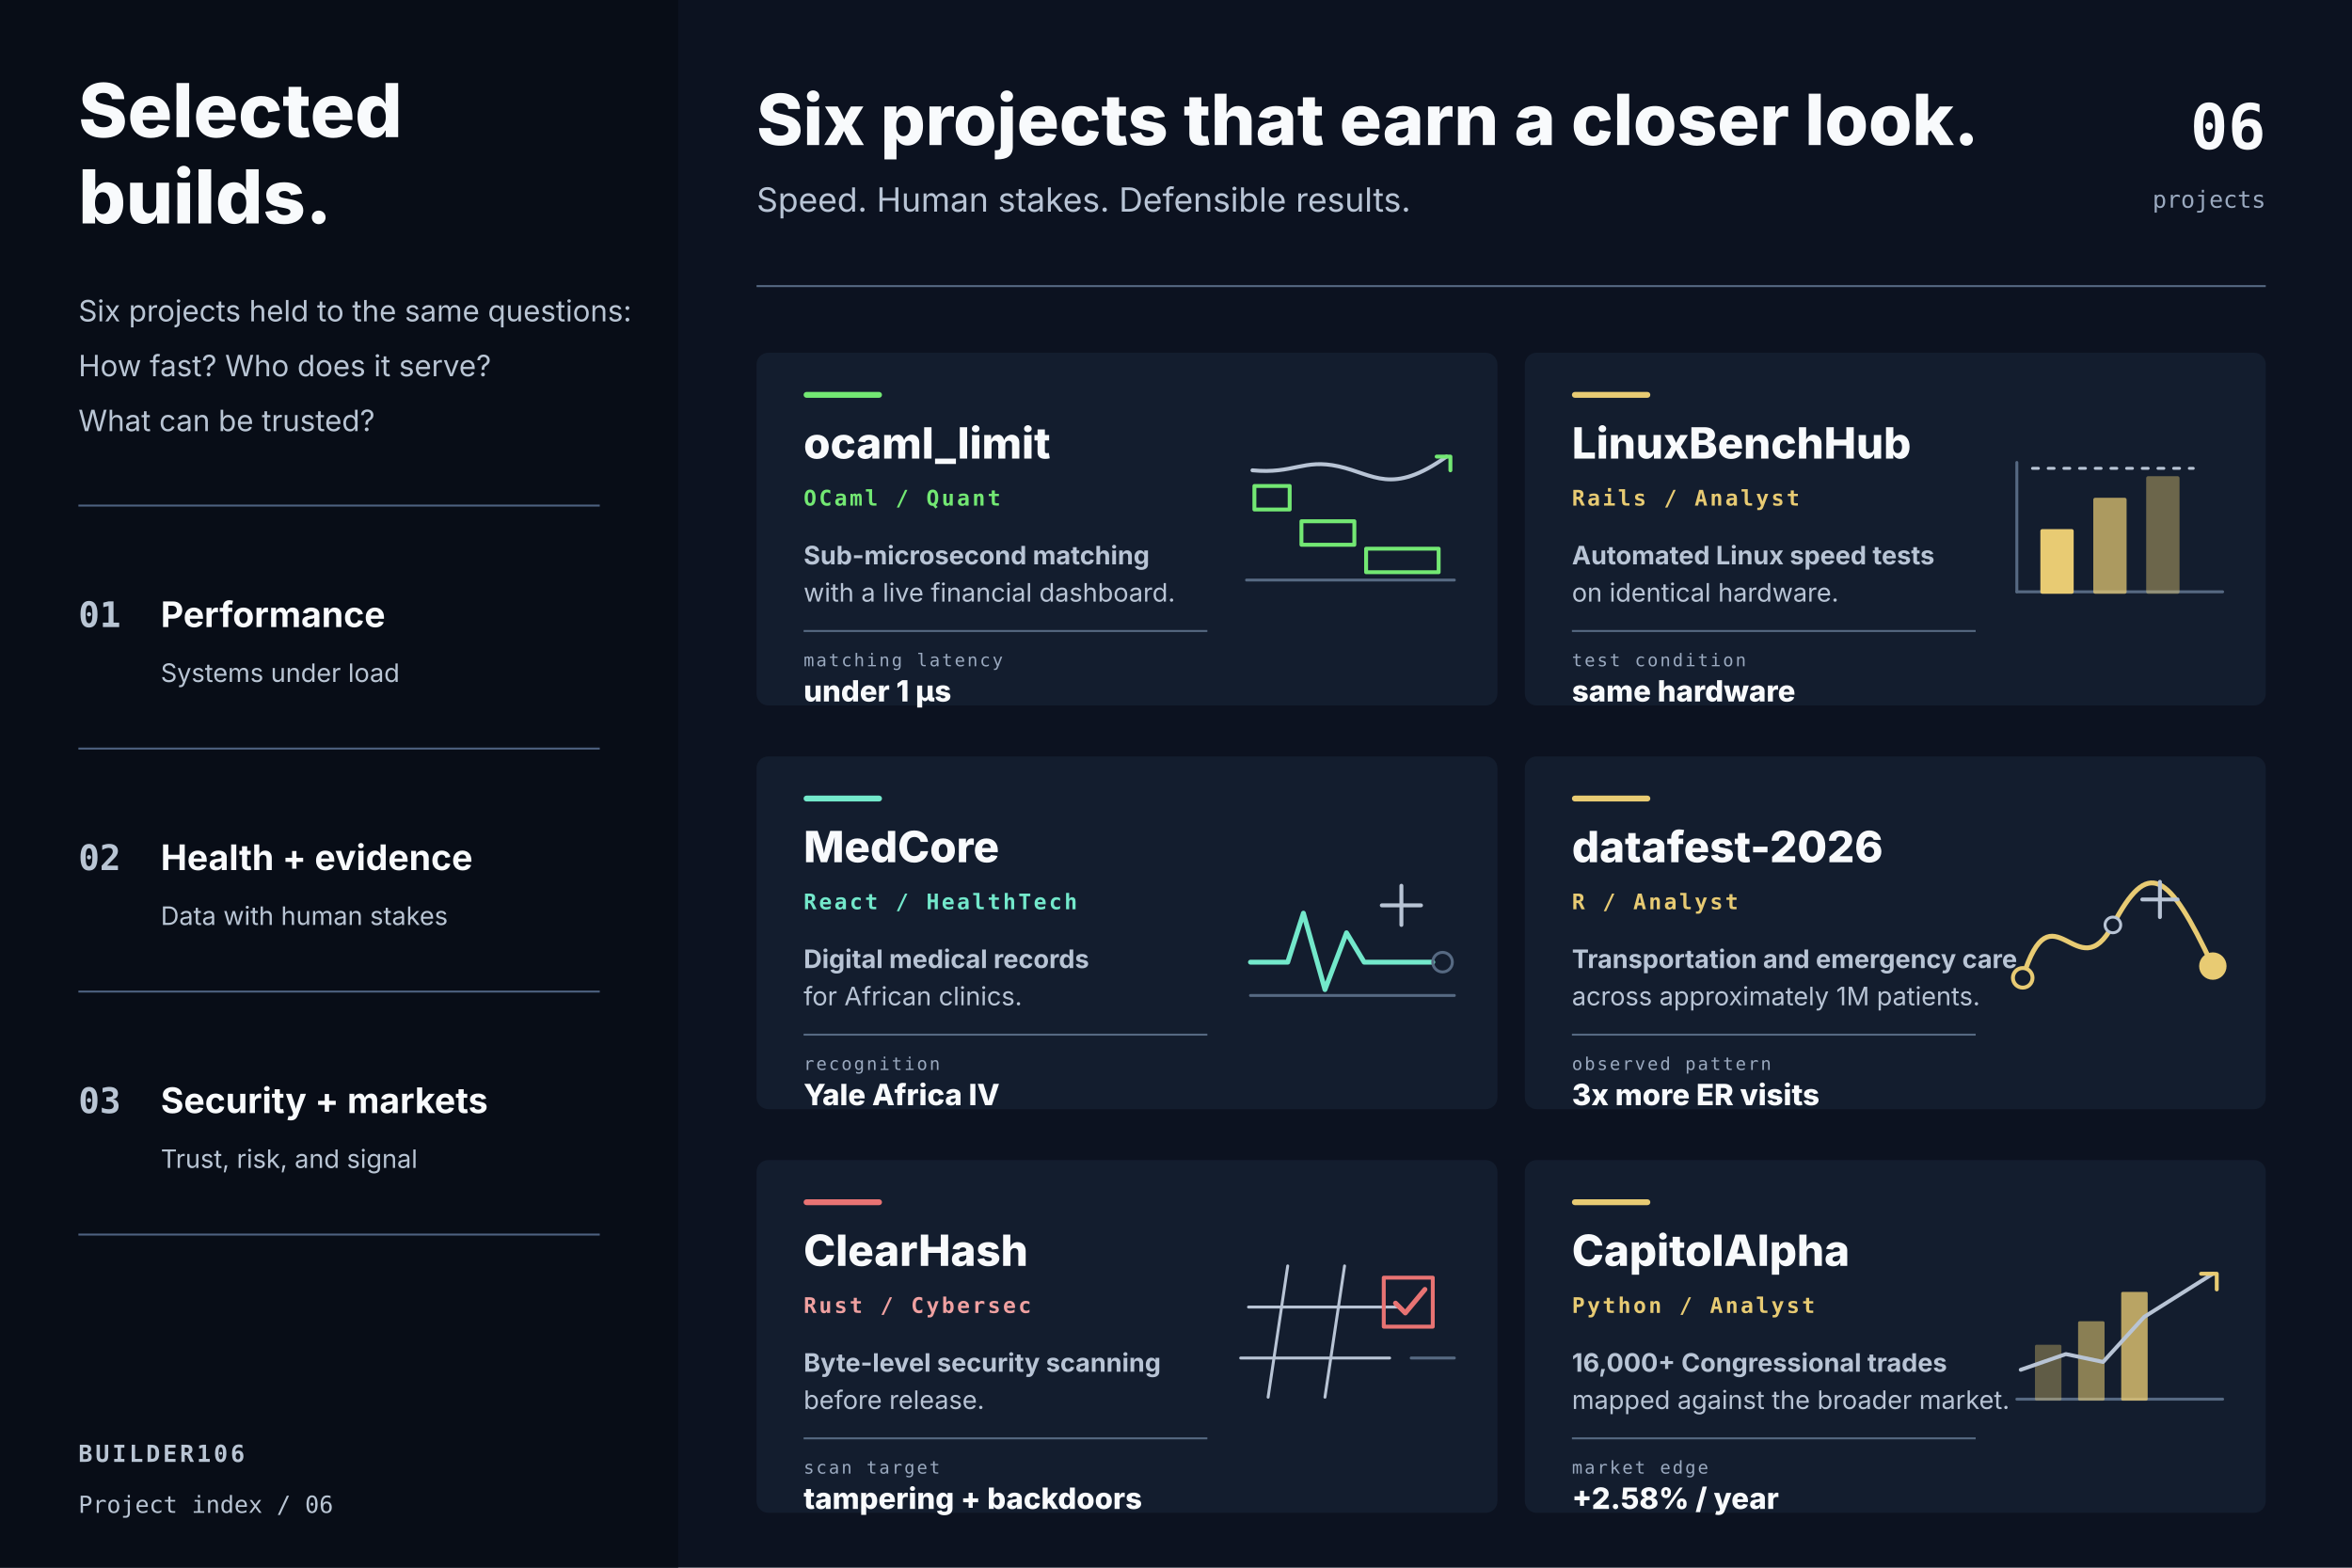
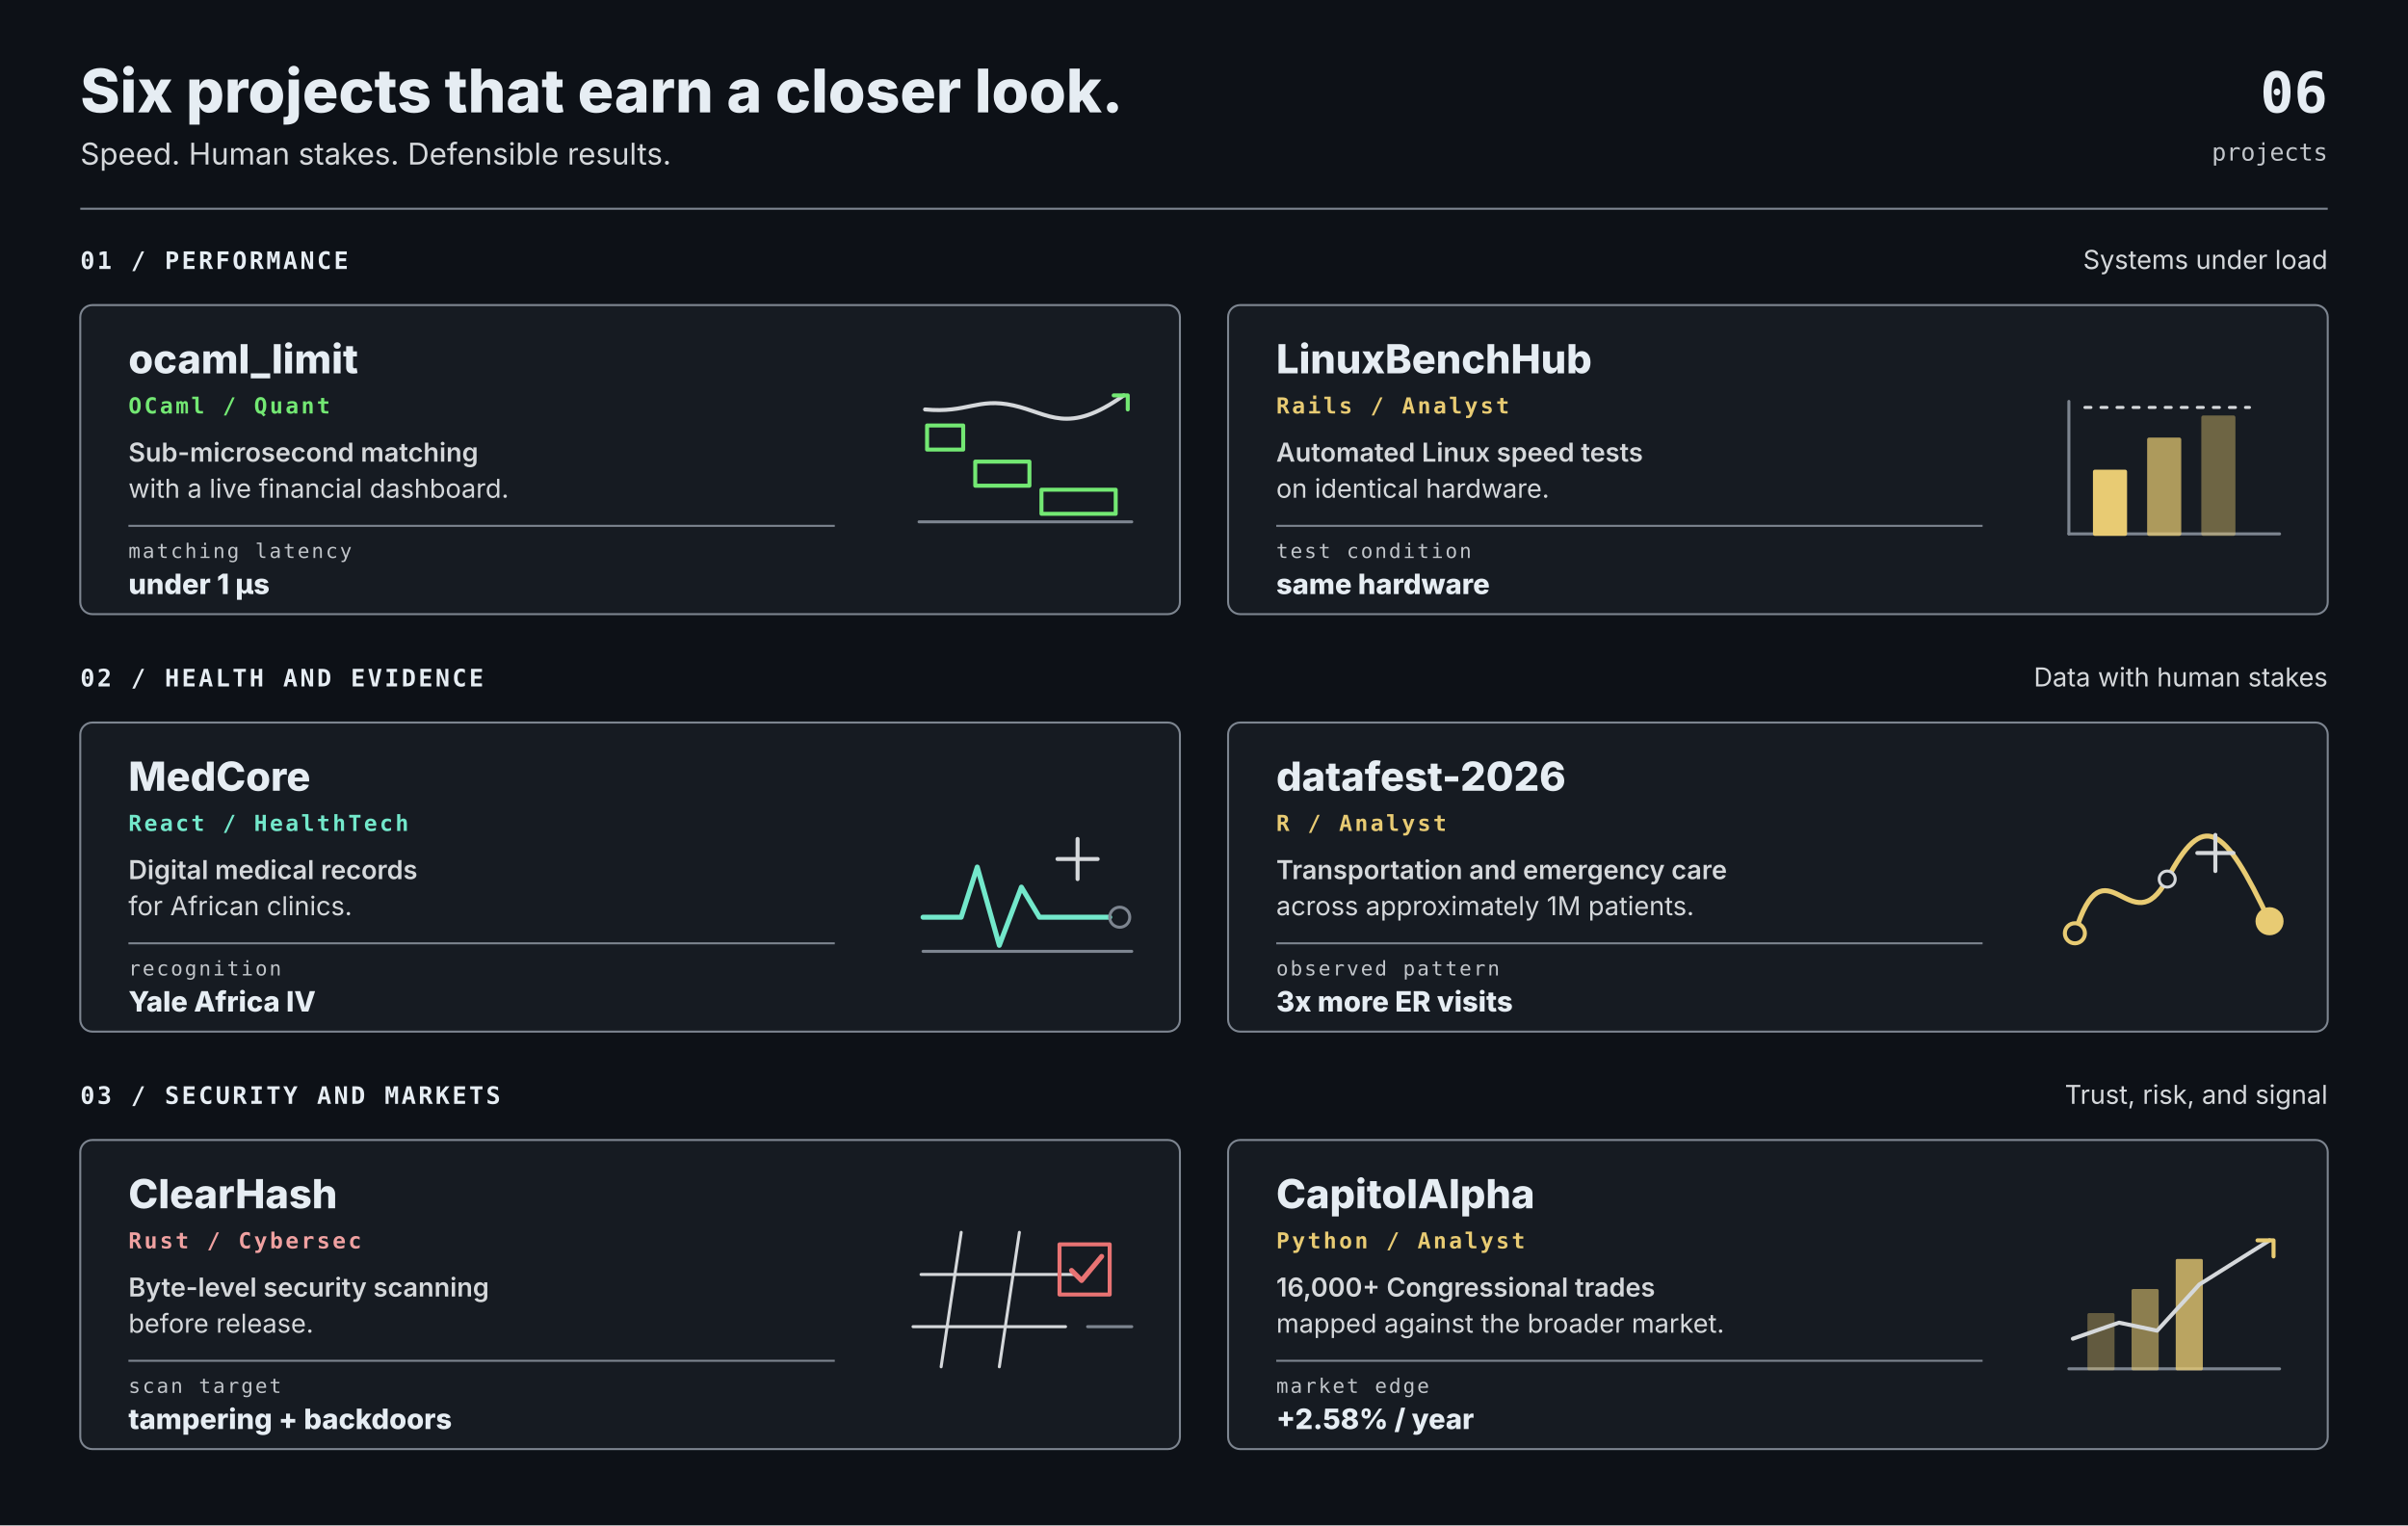
- <svg xmlns="http://www.w3.org/2000/svg" width="1200" height="800" viewBox="0 0 1200 800" role="img" aria-label="Six-project editorial index focused on performance, health and evidence, and security and markets. Project index showing ocaml_limit as an OCaml quantitative system with sub-microsecond matching and a live financial dashboard. Project index showing LinuxBenchHub as a Rails analyst system that compares Linux performance with automated speed tests on identical hardware. Project index showing MedCore as a React health technology system for digital medical records in African clinics and a Yale Africa Innovation Symposium IV winner. Project index showing datafest-2026 as an R healthcare study of approximately 1 million patients that found unreliable transportation leads to three times more emergency room visits. Project index showing ClearHash as a Rust security scanner that inspects software byte by byte for tampering and malicious backdoors before release. Project index showing CapitolAlpha as a Python financial investigation of more than 16,000 Congressional stock trades, with a 2.58 percent annual market edge.">
-   <g data-bg="#0c1220">
-     <rect width="1200" height="800" fill="#0c1220" />
-     <g data-bg="#080d17">
-       <rect width="346" height="800" fill="#080d17" />
-       <text x="40" y="70" font-family="-apple-system, BlinkMacSystemFont, Inter, system-ui, sans-serif" font-size="38" font-weight="800" fill="#f8fafc" text-anchor="start">Selected</text>
-       <text x="40" y="114" font-family="-apple-system, BlinkMacSystemFont, Inter, system-ui, sans-serif" font-size="38" font-weight="800" fill="#f8fafc" text-anchor="start">builds.</text>
-       <text x="40" y="164" font-family="-apple-system, BlinkMacSystemFont, Inter, system-ui, sans-serif" font-size="15" font-weight="400" fill="#b9c5d4" text-anchor="start">Six projects held to the same questions:</text>
-       <text x="40" y="192" font-family="-apple-system, BlinkMacSystemFont, Inter, system-ui, sans-serif" font-size="15" font-weight="400" fill="#b9c5d4" text-anchor="start">How fast? Who does it serve?</text>
-       <text x="40" y="220" font-family="-apple-system, BlinkMacSystemFont, Inter, system-ui, sans-serif" font-size="15" font-weight="400" fill="#b9c5d4" text-anchor="start">What can be trusted?</text>
-       <line x1="40" y1="258" x2="306" y2="258" stroke="#4d6180" stroke-width="1" />
-       <text x="40" y="320" font-family="ui-monospace, SFMono-Regular, Menlo, monospace" font-size="18" font-weight="700" fill="#b9c5d4" text-anchor="start">01</text>
-       <text x="82" y="320" font-family="-apple-system, BlinkMacSystemFont, Inter, system-ui, sans-serif" font-size="18" font-weight="750" fill="#f8fafc" text-anchor="start">Performance</text>
-       <text x="82" y="348" font-family="-apple-system, BlinkMacSystemFont, Inter, system-ui, sans-serif" font-size="13" font-weight="400" fill="#b9c5d4" text-anchor="start">Systems under load</text>
-       <line x1="40" y1="382" x2="306" y2="382" stroke="#4d6180" stroke-width="1" />
-       <text x="40" y="444" font-family="ui-monospace, SFMono-Regular, Menlo, monospace" font-size="18" font-weight="700" fill="#b9c5d4" text-anchor="start">02</text>
-       <text x="82" y="444" font-family="-apple-system, BlinkMacSystemFont, Inter, system-ui, sans-serif" font-size="18" font-weight="750" fill="#f8fafc" text-anchor="start">Health + evidence</text>
-       <text x="82" y="472" font-family="-apple-system, BlinkMacSystemFont, Inter, system-ui, sans-serif" font-size="13" font-weight="400" fill="#b9c5d4" text-anchor="start">Data with human stakes</text>
-       <line x1="40" y1="506" x2="306" y2="506" stroke="#4d6180" stroke-width="1" />
-       <text x="40" y="568" font-family="ui-monospace, SFMono-Regular, Menlo, monospace" font-size="18" font-weight="700" fill="#b9c5d4" text-anchor="start">03</text>
-       <text x="82" y="568" font-family="-apple-system, BlinkMacSystemFont, Inter, system-ui, sans-serif" font-size="18" font-weight="750" fill="#f8fafc" text-anchor="start">Security + markets</text>
-       <text x="82" y="596" font-family="-apple-system, BlinkMacSystemFont, Inter, system-ui, sans-serif" font-size="13" font-weight="400" fill="#b9c5d4" text-anchor="start">Trust, risk, and signal</text>
-       <line x1="40" y1="630" x2="306" y2="630" stroke="#4d6180" stroke-width="1" />
-       <text x="40" y="746" font-family="ui-monospace, SFMono-Regular, Menlo, monospace" font-size="12" font-weight="700" fill="#b9c5d4" text-anchor="start" letter-spacing="1.4">BUILDER106</text>
-       <text x="40" y="772" font-family="ui-monospace, SFMono-Regular, Menlo, monospace" font-size="12" font-weight="400" fill="#b9c5d4" text-anchor="start">Project index / 06</text>
-     </g>
-     <text x="386" y="74" font-family="-apple-system, BlinkMacSystemFont, Inter, system-ui, sans-serif" font-size="36" font-weight="800" fill="#f8fafc" text-anchor="start">Six projects that earn a closer look.</text>
-     <text x="386" y="108" font-family="-apple-system, BlinkMacSystemFont, Inter, system-ui, sans-serif" font-size="17" font-weight="400" fill="#b8c4d5" text-anchor="start">Speed. Human stakes. Defensible results.</text>
-     <text x="1156" y="76" font-family="ui-monospace, SFMono-Regular, Menlo, monospace" font-size="32" font-weight="800" fill="#f8fafc" text-anchor="end">06</text>
-     <text x="1156" y="106" font-family="ui-monospace, SFMono-Regular, Menlo, monospace" font-size="12" font-weight="400" fill="#9aa9bf" text-anchor="end">projects</text>
-     <line x1="386" y1="146" x2="1156" y2="146" stroke="#566982" stroke-width="1" />
-     <g data-bg="#131d2e">
-       <rect x="386" y="180" width="378" height="180" rx="6" fill="#131d2e" />
-       <rect x="410" y="200" width="40" height="3" rx="1.5" fill="#73e873" />
-       <text x="410" y="234" font-family="-apple-system, BlinkMacSystemFont, Inter, system-ui, sans-serif" font-size="22" font-weight="800" fill="#f8fafc" text-anchor="start">ocaml_limit</text>
-       <text x="410" y="258" font-family="ui-monospace, SFMono-Regular, Menlo, monospace" font-size="11" font-weight="700" fill="#73e873" text-anchor="start" letter-spacing="1.2">OCaml / Quant</text>
-       <text x="410" y="288" font-family="-apple-system, BlinkMacSystemFont, Inter, system-ui, sans-serif" font-size="13" font-weight="650" fill="#b8c4d5" text-anchor="start">Sub-microsecond matching</text>
-       <text x="410" y="307" font-family="-apple-system, BlinkMacSystemFont, Inter, system-ui, sans-serif" font-size="13" font-weight="400" fill="#b8c4d5" text-anchor="start">with a live financial dashboard.</text>
-       <line x1="410" y1="322" x2="616" y2="322" stroke="#566982" stroke-width="1" />
-       <text x="410" y="340" font-family="ui-monospace, SFMono-Regular, Menlo, monospace" font-size="9" font-weight="400" fill="#9aa9bf" text-anchor="start" letter-spacing="1">matching latency</text>
-       <text x="410" y="358" font-family="-apple-system, BlinkMacSystemFont, Inter, system-ui, sans-serif" font-size="15" font-weight="800" fill="#f8fafc" text-anchor="start">under 1 µs</text>
-       <g transform="translate(632 224)" fill="none" stroke-linecap="round" stroke-linejoin="round">
-         <line x1="4" y1="72" x2="110" y2="72" stroke="#566982" stroke-width="1.5" />
+ <svg xmlns="http://www.w3.org/2000/svg" width="1200" height="760" viewBox="0 0 1200 760" role="img" aria-label="Six-project editorial index focused on performance, health and evidence, and security and markets. Project index showing ocaml_limit as an OCaml quantitative system with sub-microsecond matching and a live financial dashboard. Project index showing LinuxBenchHub as a Rails analyst system that compares Linux performance with automated speed tests on identical hardware. Project index showing MedCore as a React health technology system for digital medical records in African clinics and a Yale Africa Innovation Symposium IV winner. Project index showing datafest-2026 as an R healthcare study of approximately 1 million patients that found unreliable transportation leads to three times more emergency room visits. Project index showing ClearHash as a Rust security scanner that inspects software byte by byte for tampering and malicious backdoors before release. Project index showing CapitolAlpha as a Python financial investigation of more than 16,000 Congressional stock trades, with a 2.58 percent annual market edge.">
+   <g data-bg="#0d1117">
+     <rect width="1200" height="760" fill="#0d1117" />
+     <text x="40" y="56" font-family="-apple-system, BlinkMacSystemFont, Inter, system-ui, sans-serif" font-size="30" font-weight="800" fill="#e6edf3" text-anchor="start">Six projects that earn a closer look.</text>
+     <text x="40" y="82" font-family="-apple-system, BlinkMacSystemFont, Inter, system-ui, sans-serif" font-size="15" font-weight="400" fill="#d5d8db" text-anchor="start">Speed. Human stakes. Defensible results.</text>
+     <text x="1160" y="56" font-family="ui-monospace, SFMono-Regular, Menlo, monospace" font-size="28" font-weight="800" fill="#e6edf3" text-anchor="end">06</text>
+     <text x="1160" y="80" font-family="ui-monospace, SFMono-Regular, Menlo, monospace" font-size="12" font-weight="400" fill="#c1c5ca" text-anchor="end">projects</text>
+     <line x1="40" y1="104" x2="1160" y2="104" stroke="#7d8590" stroke-width="1" />
+     <text x="40" y="134" font-family="ui-monospace, SFMono-Regular, Menlo, monospace" font-size="12" font-weight="700" fill="#e6edf3" text-anchor="start" letter-spacing="1.2">01  /  PERFORMANCE</text>
+     <text x="1160" y="134" font-family="-apple-system, BlinkMacSystemFont, Inter, system-ui, sans-serif" font-size="13" font-weight="400" fill="#d5d8db" text-anchor="end">Systems under load</text>
+     <g data-bg="#161b22">
+       <rect x="40" y="152" width="548" height="154" rx="6" fill="#161b22" stroke="#7d8590" stroke-width="1" />
+       <text x="64" y="186" font-family="-apple-system, BlinkMacSystemFont, Inter, system-ui, sans-serif" font-size="20" font-weight="800" fill="#e6edf3" text-anchor="start">ocaml_limit</text>
+       <text x="64" y="206" font-family="ui-monospace, SFMono-Regular, Menlo, monospace" font-size="11" font-weight="700" fill="#73e873" text-anchor="start" letter-spacing="1.2">OCaml / Quant</text>
+       <text x="64" y="230" font-family="-apple-system, BlinkMacSystemFont, Inter, system-ui, sans-serif" font-size="13" font-weight="600" fill="#d5d8db" text-anchor="start">Sub-microsecond matching</text>
+       <text x="64" y="248" font-family="-apple-system, BlinkMacSystemFont, Inter, system-ui, sans-serif" font-size="13" font-weight="400" fill="#d5d8db" text-anchor="start">with a live financial dashboard.</text>
+       <line x1="64" y1="262" x2="416" y2="262" stroke="#7d8590" stroke-width="1" />
+       <text x="64" y="278" font-family="ui-monospace, SFMono-Regular, Menlo, monospace" font-size="10" font-weight="400" fill="#c1c5ca" text-anchor="start" letter-spacing="1">matching latency</text>
+       <text x="64" y="296" font-family="-apple-system, BlinkMacSystemFont, Inter, system-ui, sans-serif" font-size="14" font-weight="800" fill="#e6edf3" text-anchor="start">under 1 µs</text>
+       <g transform="translate(454 188)" fill="none" stroke-linecap="round" stroke-linejoin="round">
+         <line x1="4" y1="72" x2="110" y2="72" stroke="#7d8590" stroke-width="1.5" />
        <rect x="8" y="24" width="18" height="12" stroke="#73e873" stroke-width="2" />
        <rect x="32" y="42" width="27" height="12" stroke="#73e873" stroke-width="2" />
        <rect x="65" y="56" width="37" height="12" stroke="#73e873" stroke-width="2" />
-         <path d="M7 16 C28 18 33 10 51 14 S78 29 106 9" stroke="#b8c4d5" stroke-width="2" />
+         <path d="M7 16 C28 18 33 10 51 14 S78 29 106 9" stroke="#d5d8db" stroke-width="2" />
        <path d="M101 9h7v7" stroke="#73e873" stroke-width="2" />
      </g>
    </g>
-     <g data-bg="#131d2e">
-       <rect x="778" y="180" width="378" height="180" rx="6" fill="#131d2e" />
-       <rect x="802" y="200" width="40" height="3" rx="1.5" fill="#e8cb73" />
-       <text x="802" y="234" font-family="-apple-system, BlinkMacSystemFont, Inter, system-ui, sans-serif" font-size="22" font-weight="800" fill="#f8fafc" text-anchor="start">LinuxBenchHub</text>
-       <text x="802" y="258" font-family="ui-monospace, SFMono-Regular, Menlo, monospace" font-size="11" font-weight="700" fill="#e8cb73" text-anchor="start" letter-spacing="1.2">Rails / Analyst</text>
-       <text x="802" y="288" font-family="-apple-system, BlinkMacSystemFont, Inter, system-ui, sans-serif" font-size="13" font-weight="650" fill="#b8c4d5" text-anchor="start">Automated Linux speed tests</text>
-       <text x="802" y="307" font-family="-apple-system, BlinkMacSystemFont, Inter, system-ui, sans-serif" font-size="13" font-weight="400" fill="#b8c4d5" text-anchor="start">on identical hardware.</text>
-       <line x1="802" y1="322" x2="1008" y2="322" stroke="#566982" stroke-width="1" />
-       <text x="802" y="340" font-family="ui-monospace, SFMono-Regular, Menlo, monospace" font-size="9" font-weight="400" fill="#9aa9bf" text-anchor="start" letter-spacing="1">test condition</text>
-       <text x="802" y="358" font-family="-apple-system, BlinkMacSystemFont, Inter, system-ui, sans-serif" font-size="15" font-weight="800" fill="#f8fafc" text-anchor="start">same hardware</text>
-       <g transform="translate(1024 224)" fill="none" stroke-linecap="round" stroke-linejoin="round">
-         <line x1="5" y1="78" x2="110" y2="78" stroke="#566982" stroke-width="1.5" />
-         <line x1="5" y1="12" x2="5" y2="78" stroke="#566982" stroke-width="1.5" />
+     <g data-bg="#161b22">
+       <rect x="612" y="152" width="548" height="154" rx="6" fill="#161b22" stroke="#7d8590" stroke-width="1" />
+       <text x="636" y="186" font-family="-apple-system, BlinkMacSystemFont, Inter, system-ui, sans-serif" font-size="20" font-weight="800" fill="#e6edf3" text-anchor="start">LinuxBenchHub</text>
+       <text x="636" y="206" font-family="ui-monospace, SFMono-Regular, Menlo, monospace" font-size="11" font-weight="700" fill="#e8cb73" text-anchor="start" letter-spacing="1.2">Rails / Analyst</text>
+       <text x="636" y="230" font-family="-apple-system, BlinkMacSystemFont, Inter, system-ui, sans-serif" font-size="13" font-weight="600" fill="#d5d8db" text-anchor="start">Automated Linux speed tests</text>
+       <text x="636" y="248" font-family="-apple-system, BlinkMacSystemFont, Inter, system-ui, sans-serif" font-size="13" font-weight="400" fill="#d5d8db" text-anchor="start">on identical hardware.</text>
+       <line x1="636" y1="262" x2="988" y2="262" stroke="#7d8590" stroke-width="1" />
+       <text x="636" y="278" font-family="ui-monospace, SFMono-Regular, Menlo, monospace" font-size="10" font-weight="400" fill="#c1c5ca" text-anchor="start" letter-spacing="1">test condition</text>
+       <text x="636" y="296" font-family="-apple-system, BlinkMacSystemFont, Inter, system-ui, sans-serif" font-size="14" font-weight="800" fill="#e6edf3" text-anchor="start">same hardware</text>
+       <g transform="translate(1026 188)" fill="none" stroke-linecap="round" stroke-linejoin="round">
+         <line x1="5" y1="78" x2="110" y2="78" stroke="#7d8590" stroke-width="1.5" />
+         <line x1="5" y1="12" x2="5" y2="78" stroke="#7d8590" stroke-width="1.5" />
        <rect x="18" y="47" width="15" height="31" fill="#e8cb73" stroke="#e8cb73" stroke-width="2" />
        <rect x="45" y="31" width="15" height="47" fill="#e8cb73" opacity="0.72" stroke="#e8cb73" stroke-width="2" />
        <rect x="72" y="20" width="15" height="58" fill="#e8cb73" opacity="0.42" stroke="#e8cb73" stroke-width="2" />
-         <path d="M13 15h82" stroke="#b8c4d5" stroke-width="1.5" stroke-dasharray="3 5" />
+         <path d="M13 15h82" stroke="#d5d8db" stroke-width="1.5" stroke-dasharray="3 5" />
      </g>
    </g>
-     <g data-bg="#131d2e">
-       <rect x="386" y="386" width="378" height="180" rx="6" fill="#131d2e" />
-       <rect x="410" y="406" width="40" height="3" rx="1.5" fill="#73e8cb" />
-       <text x="410" y="440" font-family="-apple-system, BlinkMacSystemFont, Inter, system-ui, sans-serif" font-size="22" font-weight="800" fill="#f8fafc" text-anchor="start">MedCore</text>
-       <text x="410" y="464" font-family="ui-monospace, SFMono-Regular, Menlo, monospace" font-size="11" font-weight="700" fill="#73e8cb" text-anchor="start" letter-spacing="1.2">React / HealthTech</text>
-       <text x="410" y="494" font-family="-apple-system, BlinkMacSystemFont, Inter, system-ui, sans-serif" font-size="13" font-weight="650" fill="#b8c4d5" text-anchor="start">Digital medical records</text>
-       <text x="410" y="513" font-family="-apple-system, BlinkMacSystemFont, Inter, system-ui, sans-serif" font-size="13" font-weight="400" fill="#b8c4d5" text-anchor="start">for African clinics.</text>
-       <line x1="410" y1="528" x2="616" y2="528" stroke="#566982" stroke-width="1" />
-       <text x="410" y="546" font-family="ui-monospace, SFMono-Regular, Menlo, monospace" font-size="9" font-weight="400" fill="#9aa9bf" text-anchor="start" letter-spacing="1">recognition</text>
-       <text x="410" y="564" font-family="-apple-system, BlinkMacSystemFont, Inter, system-ui, sans-serif" font-size="15" font-weight="800" fill="#f8fafc" text-anchor="start">Yale Africa IV</text>
-       <g transform="translate(632 430)" fill="none" stroke-linecap="round" stroke-linejoin="round">
+     <text x="40" y="342" font-family="ui-monospace, SFMono-Regular, Menlo, monospace" font-size="12" font-weight="700" fill="#e6edf3" text-anchor="start" letter-spacing="1.2">02  /  HEALTH AND EVIDENCE</text>
+     <text x="1160" y="342" font-family="-apple-system, BlinkMacSystemFont, Inter, system-ui, sans-serif" font-size="13" font-weight="400" fill="#d5d8db" text-anchor="end">Data with human stakes</text>
+     <g data-bg="#161b22">
+       <rect x="40" y="360" width="548" height="154" rx="6" fill="#161b22" stroke="#7d8590" stroke-width="1" />
+       <text x="64" y="394" font-family="-apple-system, BlinkMacSystemFont, Inter, system-ui, sans-serif" font-size="20" font-weight="800" fill="#e6edf3" text-anchor="start">MedCore</text>
+       <text x="64" y="414" font-family="ui-monospace, SFMono-Regular, Menlo, monospace" font-size="11" font-weight="700" fill="#73e8cb" text-anchor="start" letter-spacing="1.2">React / HealthTech</text>
+       <text x="64" y="438" font-family="-apple-system, BlinkMacSystemFont, Inter, system-ui, sans-serif" font-size="13" font-weight="600" fill="#d5d8db" text-anchor="start">Digital medical records</text>
+       <text x="64" y="456" font-family="-apple-system, BlinkMacSystemFont, Inter, system-ui, sans-serif" font-size="13" font-weight="400" fill="#d5d8db" text-anchor="start">for African clinics.</text>
+       <line x1="64" y1="470" x2="416" y2="470" stroke="#7d8590" stroke-width="1" />
+       <text x="64" y="486" font-family="ui-monospace, SFMono-Regular, Menlo, monospace" font-size="10" font-weight="400" fill="#c1c5ca" text-anchor="start" letter-spacing="1">recognition</text>
+       <text x="64" y="504" font-family="-apple-system, BlinkMacSystemFont, Inter, system-ui, sans-serif" font-size="14" font-weight="800" fill="#e6edf3" text-anchor="start">Yale Africa IV</text>
+       <g transform="translate(454 396)" fill="none" stroke-linecap="round" stroke-linejoin="round">
        <path d="M6 61h19l8-25 11 39 11-29 9 15h35" stroke="#73e8cb" stroke-width="2.5" />
-         <path d="M83 22v20M73 32h20" stroke="#b8c4d5" stroke-width="2" />
-         <circle cx="104" cy="61" r="5" stroke="#566982" stroke-width="1.5" />
-         <line x1="6" y1="78" x2="110" y2="78" stroke="#566982" stroke-width="1.5" />
+         <path d="M83 22v20M73 32h20" stroke="#d5d8db" stroke-width="2" />
+         <circle cx="104" cy="61" r="5" stroke="#7d8590" stroke-width="1.5" />
+         <line x1="6" y1="78" x2="110" y2="78" stroke="#7d8590" stroke-width="1.5" />
      </g>
    </g>
-     <g data-bg="#131d2e">
-       <rect x="778" y="386" width="378" height="180" rx="6" fill="#131d2e" />
-       <rect x="802" y="406" width="40" height="3" rx="1.5" fill="#e8cb73" />
-       <text x="802" y="440" font-family="-apple-system, BlinkMacSystemFont, Inter, system-ui, sans-serif" font-size="22" font-weight="800" fill="#f8fafc" text-anchor="start">datafest-2026</text>
-       <text x="802" y="464" font-family="ui-monospace, SFMono-Regular, Menlo, monospace" font-size="11" font-weight="700" fill="#e8cb73" text-anchor="start" letter-spacing="1.2">R / Analyst</text>
-       <text x="802" y="494" font-family="-apple-system, BlinkMacSystemFont, Inter, system-ui, sans-serif" font-size="13" font-weight="650" fill="#b8c4d5" text-anchor="start">Transportation and emergency care</text>
-       <text x="802" y="513" font-family="-apple-system, BlinkMacSystemFont, Inter, system-ui, sans-serif" font-size="13" font-weight="400" fill="#b8c4d5" text-anchor="start">across approximately 1M patients.</text>
-       <line x1="802" y1="528" x2="1008" y2="528" stroke="#566982" stroke-width="1" />
-       <text x="802" y="546" font-family="ui-monospace, SFMono-Regular, Menlo, monospace" font-size="9" font-weight="400" fill="#9aa9bf" text-anchor="start" letter-spacing="1">observed pattern</text>
-       <text x="802" y="564" font-family="-apple-system, BlinkMacSystemFont, Inter, system-ui, sans-serif" font-size="15" font-weight="800" fill="#f8fafc" text-anchor="start">3x more ER visits</text>
-       <g transform="translate(1024 430)" fill="none" stroke-linecap="round" stroke-linejoin="round">
+     <g data-bg="#161b22">
+       <rect x="612" y="360" width="548" height="154" rx="6" fill="#161b22" stroke="#7d8590" stroke-width="1" />
+       <text x="636" y="394" font-family="-apple-system, BlinkMacSystemFont, Inter, system-ui, sans-serif" font-size="20" font-weight="800" fill="#e6edf3" text-anchor="start">datafest-2026</text>
+       <text x="636" y="414" font-family="ui-monospace, SFMono-Regular, Menlo, monospace" font-size="11" font-weight="700" fill="#e8cb73" text-anchor="start" letter-spacing="1.2">R / Analyst</text>
+       <text x="636" y="438" font-family="-apple-system, BlinkMacSystemFont, Inter, system-ui, sans-serif" font-size="13" font-weight="600" fill="#d5d8db" text-anchor="start">Transportation and emergency care</text>
+       <text x="636" y="456" font-family="-apple-system, BlinkMacSystemFont, Inter, system-ui, sans-serif" font-size="13" font-weight="400" fill="#d5d8db" text-anchor="start">across approximately 1M patients.</text>
+       <line x1="636" y1="470" x2="988" y2="470" stroke="#7d8590" stroke-width="1" />
+       <text x="636" y="486" font-family="ui-monospace, SFMono-Regular, Menlo, monospace" font-size="10" font-weight="400" fill="#c1c5ca" text-anchor="start" letter-spacing="1">observed pattern</text>
+       <text x="636" y="504" font-family="-apple-system, BlinkMacSystemFont, Inter, system-ui, sans-serif" font-size="14" font-weight="800" fill="#e6edf3" text-anchor="start">3x more ER visits</text>
+       <g transform="translate(1026 396)" fill="none" stroke-linecap="round" stroke-linejoin="round">
        <path d="M8 69 C23 20 36 76 54 42 S82 14 105 63" stroke="#e8cb73" stroke-width="2.5" />
-         <circle cx="8" cy="69" r="5" fill="#131d2e" stroke="#e8cb73" stroke-width="2" />
-         <circle cx="54" cy="42" r="4" fill="#131d2e" stroke="#b8c4d5" stroke-width="1.5" />
+         <circle cx="8" cy="69" r="5" fill="#161b22" stroke="#e8cb73" stroke-width="2" />
+         <circle cx="54" cy="42" r="4" fill="#161b22" stroke="#d5d8db" stroke-width="1.5" />
        <circle cx="105" cy="63" r="6" fill="#e8cb73" stroke="#e8cb73" stroke-width="2" />
-         <path d="M78 20v18M69 29h18" stroke="#b8c4d5" stroke-width="2" />
+         <path d="M78 20v18M69 29h18" stroke="#d5d8db" stroke-width="2" />
      </g>
    </g>
-     <g data-bg="#131d2e">
-       <rect x="386" y="592" width="378" height="180" rx="6" fill="#131d2e" />
-       <rect x="410" y="612" width="40" height="3" rx="1.5" fill="#e87373" />
-       <text x="410" y="646" font-family="-apple-system, BlinkMacSystemFont, Inter, system-ui, sans-serif" font-size="22" font-weight="800" fill="#f8fafc" text-anchor="start">ClearHash</text>
-       <text x="410" y="670" font-family="ui-monospace, SFMono-Regular, Menlo, monospace" font-size="11" font-weight="700" fill="#f0a1a1" text-anchor="start" letter-spacing="1.2">Rust / Cybersec</text>
-       <text x="410" y="700" font-family="-apple-system, BlinkMacSystemFont, Inter, system-ui, sans-serif" font-size="13" font-weight="650" fill="#b8c4d5" text-anchor="start">Byte-level security scanning</text>
-       <text x="410" y="719" font-family="-apple-system, BlinkMacSystemFont, Inter, system-ui, sans-serif" font-size="13" font-weight="400" fill="#b8c4d5" text-anchor="start">before release.</text>
-       <line x1="410" y1="734" x2="616" y2="734" stroke="#566982" stroke-width="1" />
-       <text x="410" y="752" font-family="ui-monospace, SFMono-Regular, Menlo, monospace" font-size="9" font-weight="400" fill="#9aa9bf" text-anchor="start" letter-spacing="1">scan target</text>
-       <text x="410" y="770" font-family="-apple-system, BlinkMacSystemFont, Inter, system-ui, sans-serif" font-size="15" font-weight="800" fill="#f8fafc" text-anchor="start">tampering + backdoors</text>
-       <g transform="translate(632 636)" fill="none" stroke-linecap="round" stroke-linejoin="round">
-         <path d="M25 10L15 77M54 10L44 77M5 31h76M1 57h76" stroke="#b8c4d5" stroke-width="1.5" />
+     <text x="40" y="550" font-family="ui-monospace, SFMono-Regular, Menlo, monospace" font-size="12" font-weight="700" fill="#e6edf3" text-anchor="start" letter-spacing="1.2">03  /  SECURITY AND MARKETS</text>
+     <text x="1160" y="550" font-family="-apple-system, BlinkMacSystemFont, Inter, system-ui, sans-serif" font-size="13" font-weight="400" fill="#d5d8db" text-anchor="end">Trust, risk, and signal</text>
+     <g data-bg="#161b22">
+       <rect x="40" y="568" width="548" height="154" rx="6" fill="#161b22" stroke="#7d8590" stroke-width="1" />
+       <text x="64" y="602" font-family="-apple-system, BlinkMacSystemFont, Inter, system-ui, sans-serif" font-size="20" font-weight="800" fill="#e6edf3" text-anchor="start">ClearHash</text>
+       <text x="64" y="622" font-family="ui-monospace, SFMono-Regular, Menlo, monospace" font-size="11" font-weight="700" fill="#f0a1a1" text-anchor="start" letter-spacing="1.2">Rust / Cybersec</text>
+       <text x="64" y="646" font-family="-apple-system, BlinkMacSystemFont, Inter, system-ui, sans-serif" font-size="13" font-weight="600" fill="#d5d8db" text-anchor="start">Byte-level security scanning</text>
+       <text x="64" y="664" font-family="-apple-system, BlinkMacSystemFont, Inter, system-ui, sans-serif" font-size="13" font-weight="400" fill="#d5d8db" text-anchor="start">before release.</text>
+       <line x1="64" y1="678" x2="416" y2="678" stroke="#7d8590" stroke-width="1" />
+       <text x="64" y="694" font-family="ui-monospace, SFMono-Regular, Menlo, monospace" font-size="10" font-weight="400" fill="#c1c5ca" text-anchor="start" letter-spacing="1">scan target</text>
+       <text x="64" y="712" font-family="-apple-system, BlinkMacSystemFont, Inter, system-ui, sans-serif" font-size="14" font-weight="800" fill="#e6edf3" text-anchor="start">tampering + backdoors</text>
+       <g transform="translate(454 604)" fill="none" stroke-linecap="round" stroke-linejoin="round">
+         <path d="M25 10L15 77M54 10L44 77M5 31h76M1 57h76" stroke="#d5d8db" stroke-width="1.5" />
        <rect x="74" y="16" width="25" height="25" stroke="#e87373" stroke-width="2" />
        <path d="M80 29l5 5 10-12" stroke="#e87373" stroke-width="2.5" />
-         <line x1="88" y1="57" x2="110" y2="57" stroke="#566982" stroke-width="1.5" />
+         <line x1="88" y1="57" x2="110" y2="57" stroke="#7d8590" stroke-width="1.5" />
      </g>
    </g>
-     <g data-bg="#131d2e">
-       <rect x="778" y="592" width="378" height="180" rx="6" fill="#131d2e" />
-       <rect x="802" y="612" width="40" height="3" rx="1.5" fill="#e8cb73" />
-       <text x="802" y="646" font-family="-apple-system, BlinkMacSystemFont, Inter, system-ui, sans-serif" font-size="22" font-weight="800" fill="#f8fafc" text-anchor="start">CapitolAlpha</text>
-       <text x="802" y="670" font-family="ui-monospace, SFMono-Regular, Menlo, monospace" font-size="11" font-weight="700" fill="#e8cb73" text-anchor="start" letter-spacing="1.2">Python / Analyst</text>
-       <text x="802" y="700" font-family="-apple-system, BlinkMacSystemFont, Inter, system-ui, sans-serif" font-size="13" font-weight="650" fill="#b8c4d5" text-anchor="start">16,000+ Congressional trades</text>
-       <text x="802" y="719" font-family="-apple-system, BlinkMacSystemFont, Inter, system-ui, sans-serif" font-size="13" font-weight="400" fill="#b8c4d5" text-anchor="start">mapped against the broader market.</text>
-       <line x1="802" y1="734" x2="1008" y2="734" stroke="#566982" stroke-width="1" />
-       <text x="802" y="752" font-family="ui-monospace, SFMono-Regular, Menlo, monospace" font-size="9" font-weight="400" fill="#9aa9bf" text-anchor="start" letter-spacing="1">market edge</text>
-       <text x="802" y="770" font-family="-apple-system, BlinkMacSystemFont, Inter, system-ui, sans-serif" font-size="15" font-weight="800" fill="#f8fafc" text-anchor="start">+2.58% / year</text>
-       <g transform="translate(1024 636)" fill="none" stroke-linecap="round" stroke-linejoin="round">
-         <line x1="5" y1="78" x2="110" y2="78" stroke="#566982" stroke-width="1.5" />
+     <g data-bg="#161b22">
+       <rect x="612" y="568" width="548" height="154" rx="6" fill="#161b22" stroke="#7d8590" stroke-width="1" />
+       <text x="636" y="602" font-family="-apple-system, BlinkMacSystemFont, Inter, system-ui, sans-serif" font-size="20" font-weight="800" fill="#e6edf3" text-anchor="start">CapitolAlpha</text>
+       <text x="636" y="622" font-family="ui-monospace, SFMono-Regular, Menlo, monospace" font-size="11" font-weight="700" fill="#e8cb73" text-anchor="start" letter-spacing="1.2">Python / Analyst</text>
+       <text x="636" y="646" font-family="-apple-system, BlinkMacSystemFont, Inter, system-ui, sans-serif" font-size="13" font-weight="600" fill="#d5d8db" text-anchor="start">16,000+ Congressional trades</text>
+       <text x="636" y="664" font-family="-apple-system, BlinkMacSystemFont, Inter, system-ui, sans-serif" font-size="13" font-weight="400" fill="#d5d8db" text-anchor="start">mapped against the broader market.</text>
+       <line x1="636" y1="678" x2="988" y2="678" stroke="#7d8590" stroke-width="1" />
+       <text x="636" y="694" font-family="ui-monospace, SFMono-Regular, Menlo, monospace" font-size="10" font-weight="400" fill="#c1c5ca" text-anchor="start" letter-spacing="1">market edge</text>
+       <text x="636" y="712" font-family="-apple-system, BlinkMacSystemFont, Inter, system-ui, sans-serif" font-size="14" font-weight="800" fill="#e6edf3" text-anchor="start">+2.58% / year</text>
+       <g transform="translate(1026 604)" fill="none" stroke-linecap="round" stroke-linejoin="round">
+         <line x1="5" y1="78" x2="110" y2="78" stroke="#7d8590" stroke-width="1.5" />
        <rect x="15" y="51" width="12" height="27" fill="#e8cb73" opacity="0.36" stroke="#e8cb73" stroke-width="1.5" />
        <rect x="37" y="39" width="12" height="39" fill="#e8cb73" opacity="0.56" stroke="#e8cb73" stroke-width="1.5" />
        <rect x="59" y="24" width="12" height="54" fill="#e8cb73" opacity="0.78" stroke="#e8cb73" stroke-width="1.5" />
-         <path d="M7 63L30 55 49 59 70 36 105 14" stroke="#b8c4d5" stroke-width="2" />
+         <path d="M7 63L30 55 49 59 70 36 105 14" stroke="#d5d8db" stroke-width="2" />
        <path d="M99 14h8v8" stroke="#e8cb73" stroke-width="2" />
      </g>
    </g>
  </g>
</svg>
